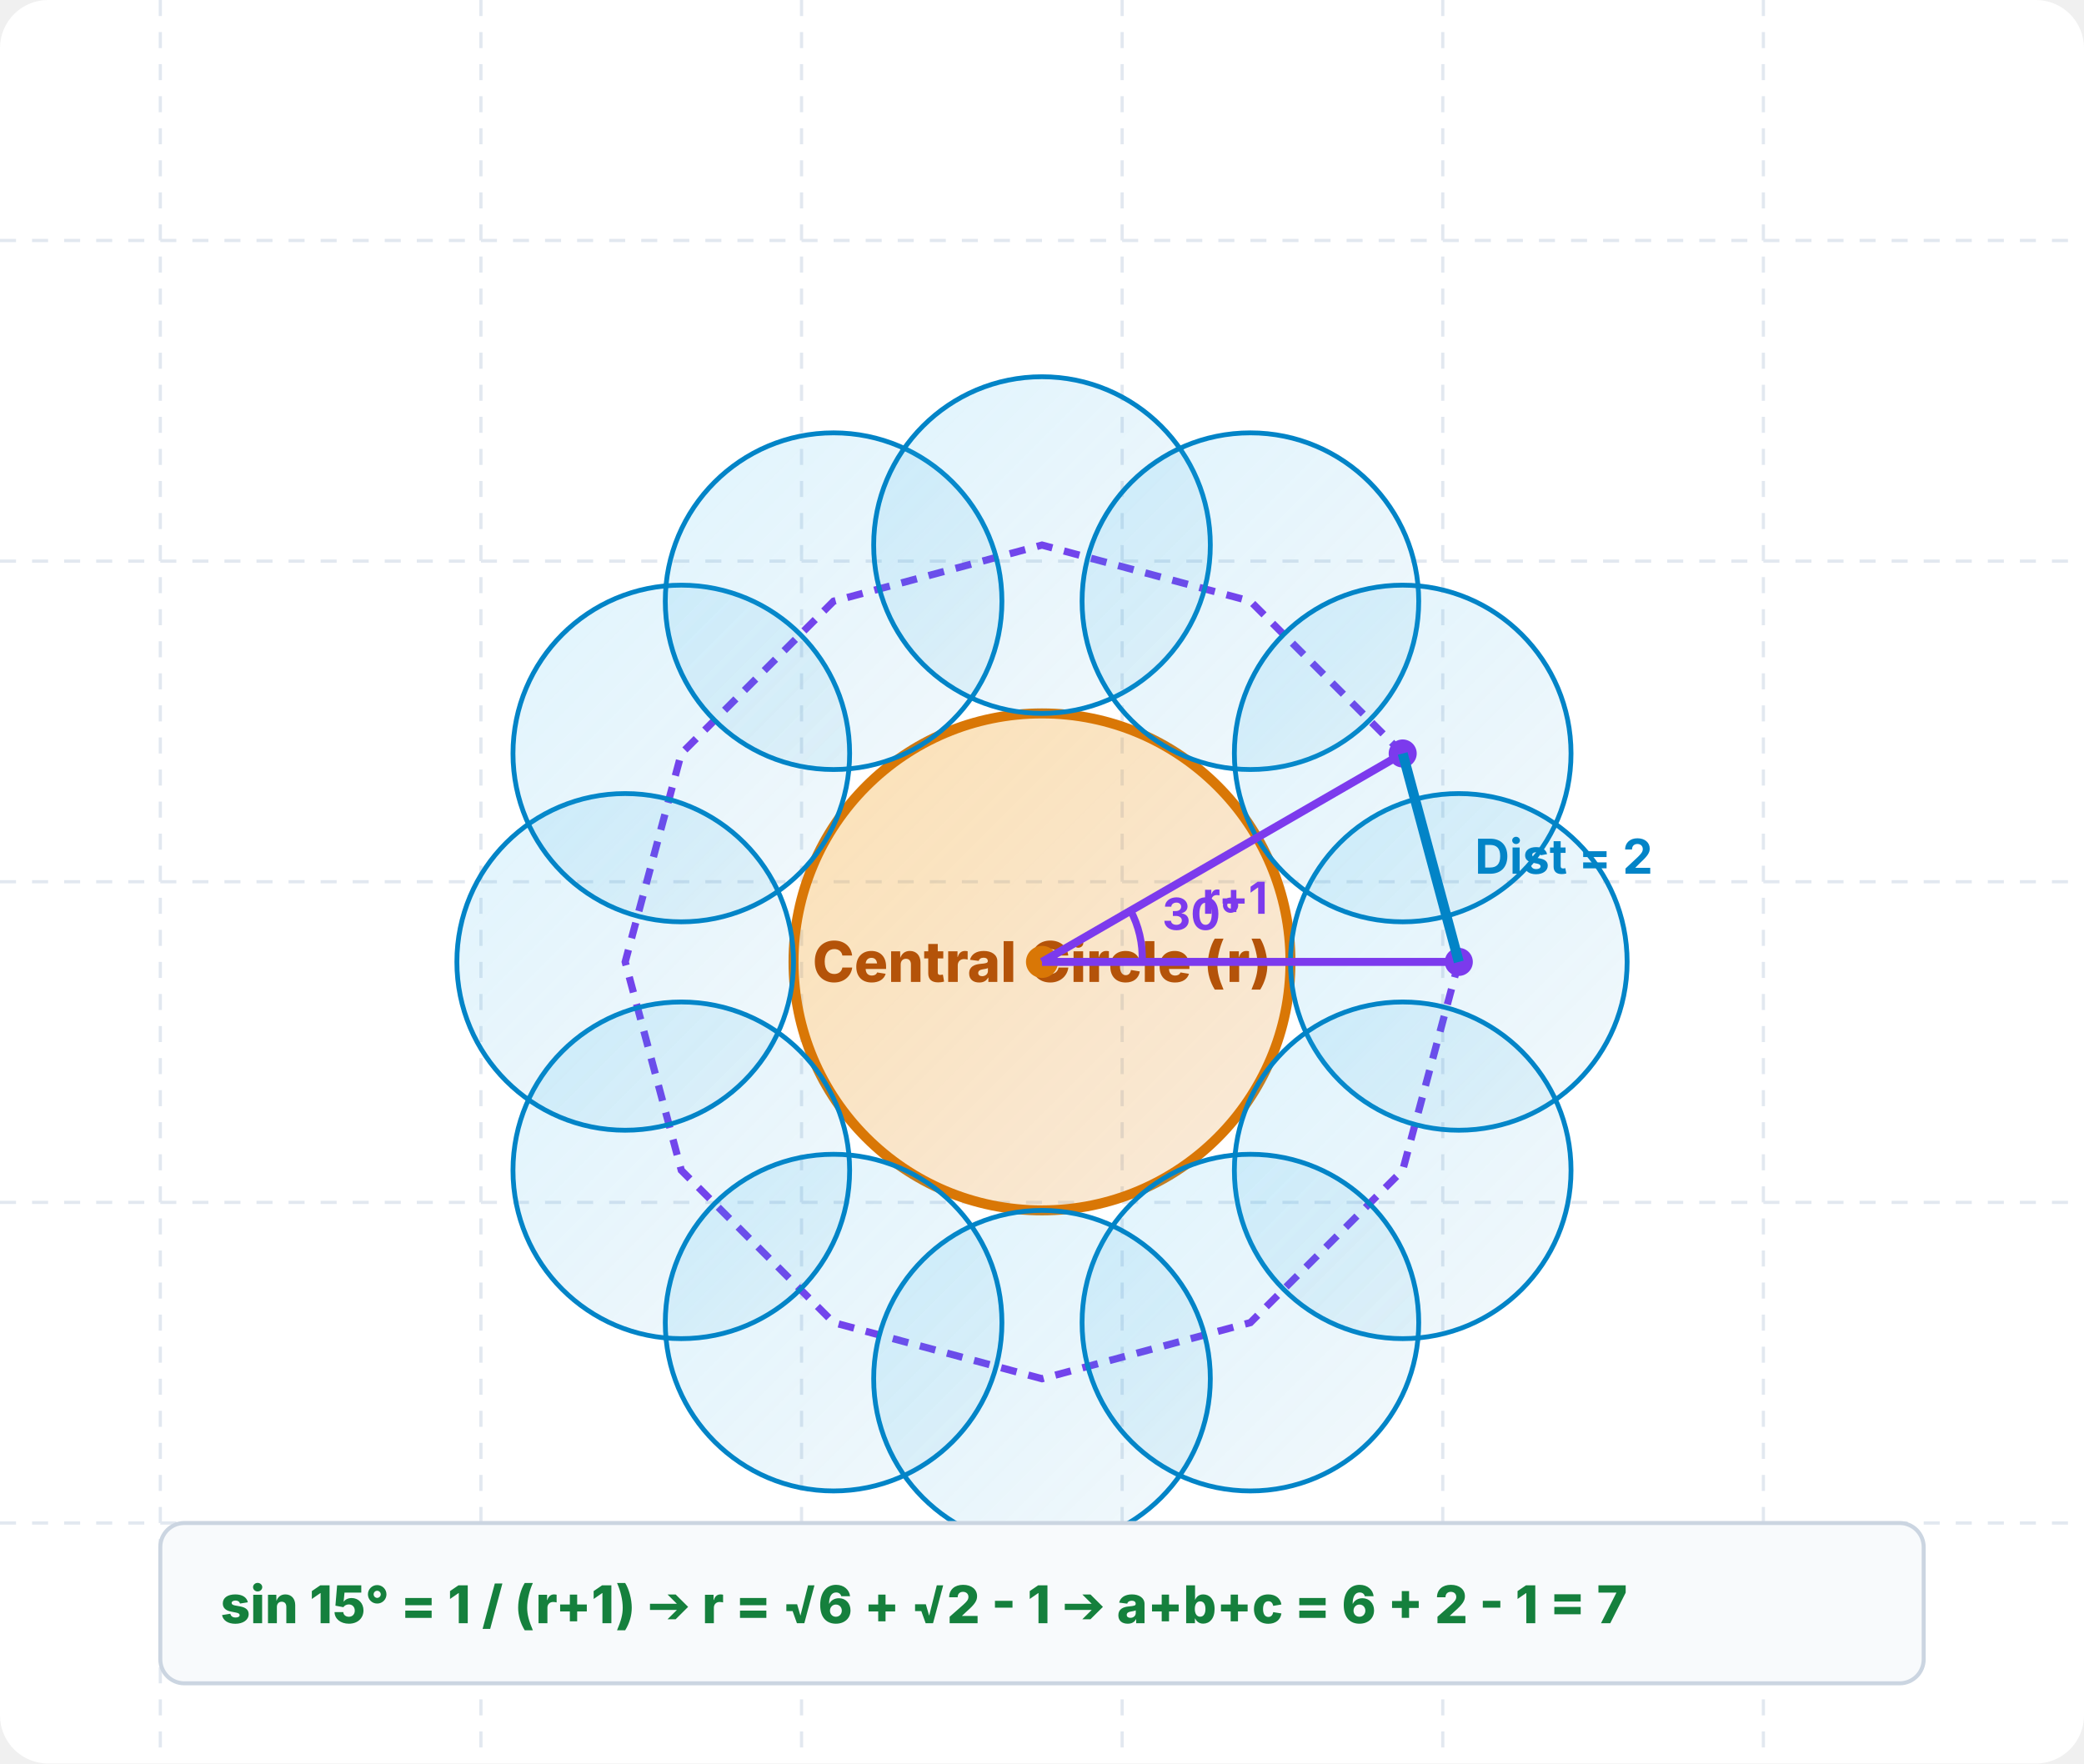
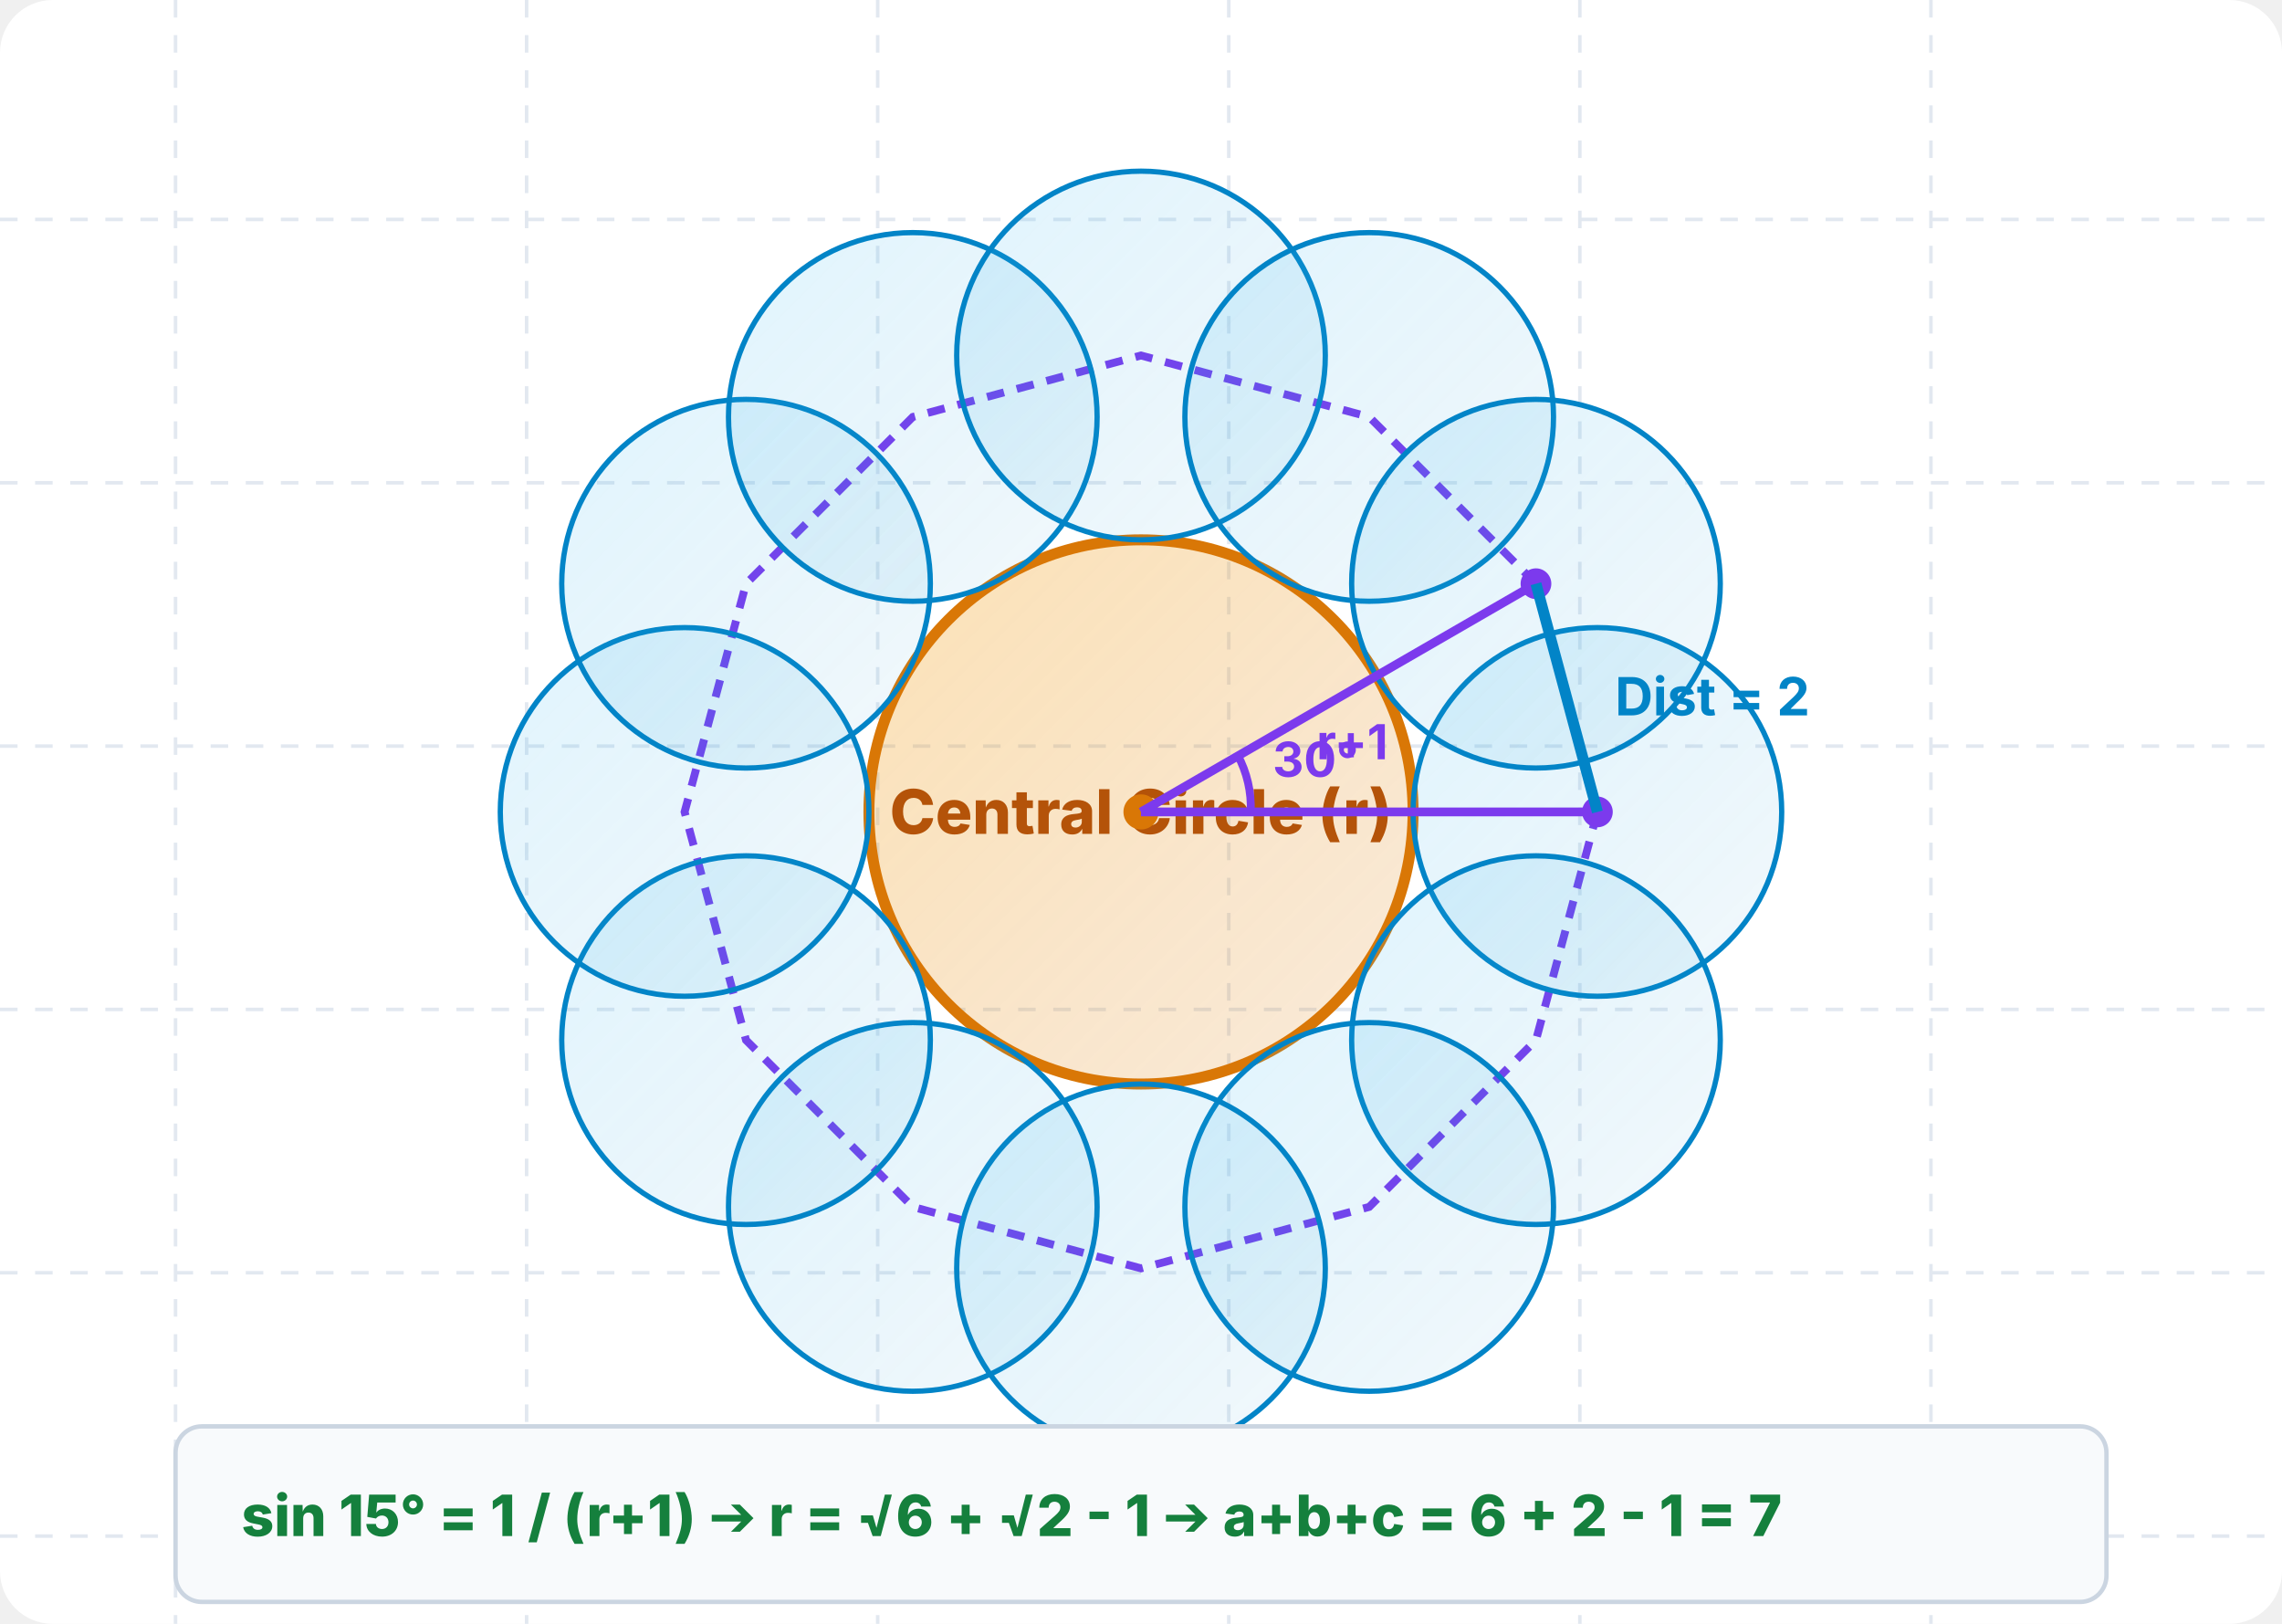
- <svg xmlns="http://www.w3.org/2000/svg" viewBox="0 0 520 440" width="100%" height="100%" style="background-color: #ffffff; font-family: system-ui, -apple-system, sans-serif;">
+ <svg xmlns="http://www.w3.org/2000/svg" viewBox="0 0 520 370" width="100%" height="100%" style="background-color: #ffffff; font-family: system-ui, -apple-system, sans-serif;">
  <defs>
    <linearGradient id="centerGrad" x1="0%" y1="0%" x2="100%" y2="100%">
      <stop offset="0%" stop-color="#f59e0b" stop-opacity="0.3" />
      <stop offset="100%" stop-color="#d97706" stop-opacity="0.15" />
    </linearGradient>
    <linearGradient id="outerGrad" x1="0%" y1="0%" x2="100%" y2="100%">
      <stop offset="0%" stop-color="#38bdf8" stop-opacity="0.15" />
      <stop offset="100%" stop-color="#0284c7" stop-opacity="0.05" />
    </linearGradient>
  </defs>
-   <rect width="520" height="440" fill="#ffffff" rx="12" />
+   <rect width="520" height="370" fill="#ffffff" rx="12" />
  <g stroke="#e2e8f0" stroke-width="0.8" stroke-dasharray="4,4">
-     <line x1="40" y1="0" x2="40" y2="440" />
-     <line x1="120" y1="0" x2="120" y2="440" />
-     <line x1="200" y1="0" x2="200" y2="440" />
-     <line x1="280" y1="0" x2="280" y2="440" />
-     <line x1="360" y1="0" x2="360" y2="440" />
-     <line x1="440" y1="0" x2="440" y2="440" />
-     <line x1="0" y1="60" x2="520" y2="60" />
-     <line x1="0" y1="140" x2="520" y2="140" />
-     <line x1="0" y1="220" x2="520" y2="220" />
-     <line x1="0" y1="300" x2="520" y2="300" />
-     <line x1="0" y1="380" x2="520" y2="380" />
+     <line x1="40" y1="0" x2="40" y2="370" />
+     <line x1="120" y1="0" x2="120" y2="370" />
+     <line x1="200" y1="0" x2="200" y2="370" />
+     <line x1="280" y1="0" x2="280" y2="370" />
+     <line x1="360" y1="0" x2="360" y2="370" />
+     <line x1="440" y1="0" x2="440" y2="370" />
+     <line x1="0" y1="50" x2="520" y2="50" />
+     <line x1="0" y1="110" x2="520" y2="110" />
+     <line x1="0" y1="170" x2="520" y2="170" />
+     <line x1="0" y1="230" x2="520" y2="230" />
+     <line x1="0" y1="290" x2="520" y2="290" />
+     <line x1="0" y1="350" x2="520" y2="350" />
  </g>
-   <g transform="translate(0, 10)">
+   <g transform="translate(0, -45)">
    <circle cx="260" cy="230" r="62" fill="url(#centerGrad)" stroke="#d97706" stroke-width="2.5" />
    <text x="260" y="235" fill="#b45309" font-size="14" font-weight="800" text-anchor="middle">Central Circle (r)</text>
    <polygon points="364,230 350,282 312,320 260,334 208,320 170,282 156,230 170,178 208,140 260,126 312,140 350,178" fill="none" stroke="#7c3aed" stroke-width="1.8" stroke-dasharray="4,3" />
    <circle cx="364" cy="230" r="42" fill="url(#outerGrad)" stroke="#0284c7" stroke-width="1.2" />
    <circle cx="350" cy="282" r="42" fill="url(#outerGrad)" stroke="#0284c7" stroke-width="1.2" />
    <circle cx="312" cy="320" r="42" fill="url(#outerGrad)" stroke="#0284c7" stroke-width="1.2" />
    <circle cx="260" cy="334" r="42" fill="url(#outerGrad)" stroke="#0284c7" stroke-width="1.2" />
    <circle cx="208" cy="320" r="42" fill="url(#outerGrad)" stroke="#0284c7" stroke-width="1.2" />
    <circle cx="170" cy="282" r="42" fill="url(#outerGrad)" stroke="#0284c7" stroke-width="1.2" />
    <circle cx="156" cy="230" r="42" fill="url(#outerGrad)" stroke="#0284c7" stroke-width="1.2" />
    <circle cx="170" cy="178" r="42" fill="url(#outerGrad)" stroke="#0284c7" stroke-width="1.2" />
    <circle cx="208" cy="140" r="42" fill="url(#outerGrad)" stroke="#0284c7" stroke-width="1.2" />
    <circle cx="260" cy="126" r="42" fill="url(#outerGrad)" stroke="#0284c7" stroke-width="1.2" />
    <circle cx="312" cy="140" r="42" fill="url(#outerGrad)" stroke="#0284c7" stroke-width="1.2" />
    <circle cx="350" cy="178" r="42" fill="url(#outerGrad)" stroke="#0284c7" stroke-width="1.2" />
    <circle cx="260" cy="230" r="4" fill="#d97706" />
    <circle cx="364" cy="230" r="3.5" fill="#7c3aed" />
    <circle cx="350" cy="178" r="3.5" fill="#7c3aed" />
    <line x1="260" y1="230" x2="364" y2="230" stroke="#7c3aed" stroke-width="2" />
    <line x1="260" y1="230" x2="350" y2="178" stroke="#7c3aed" stroke-width="2" />
    <line x1="364" y1="230" x2="350" y2="178" stroke="#0284c7" stroke-width="2.5" />
    <text x="368" y="208" fill="#0284c7" font-size="12" font-weight="bold">Dist = 2</text>
    <text x="300" y="218" fill="#7c3aed" font-size="11" font-weight="bold">r+1</text>
    <path d="M 285 230 A 25 25 0 0 0 282 217" fill="none" stroke="#7c3aed" stroke-width="1.8" />
    <text x="290" y="222" fill="#7c3aed" font-size="11" font-weight="bold">30°</text>
    <rect x="40" y="370" width="440" height="40" fill="#f8fafc" rx="6" stroke="#cbd5e1" stroke-width="1" />
    <text x="55" y="395" fill="#15803d" font-size="13" font-weight="800">sin 15° = 1 / (r+1) ➔ r = √6 + √2 - 1 ➔ a+b+c = 6 + 2 - 1 = 7</text>
  </g>
</svg>
